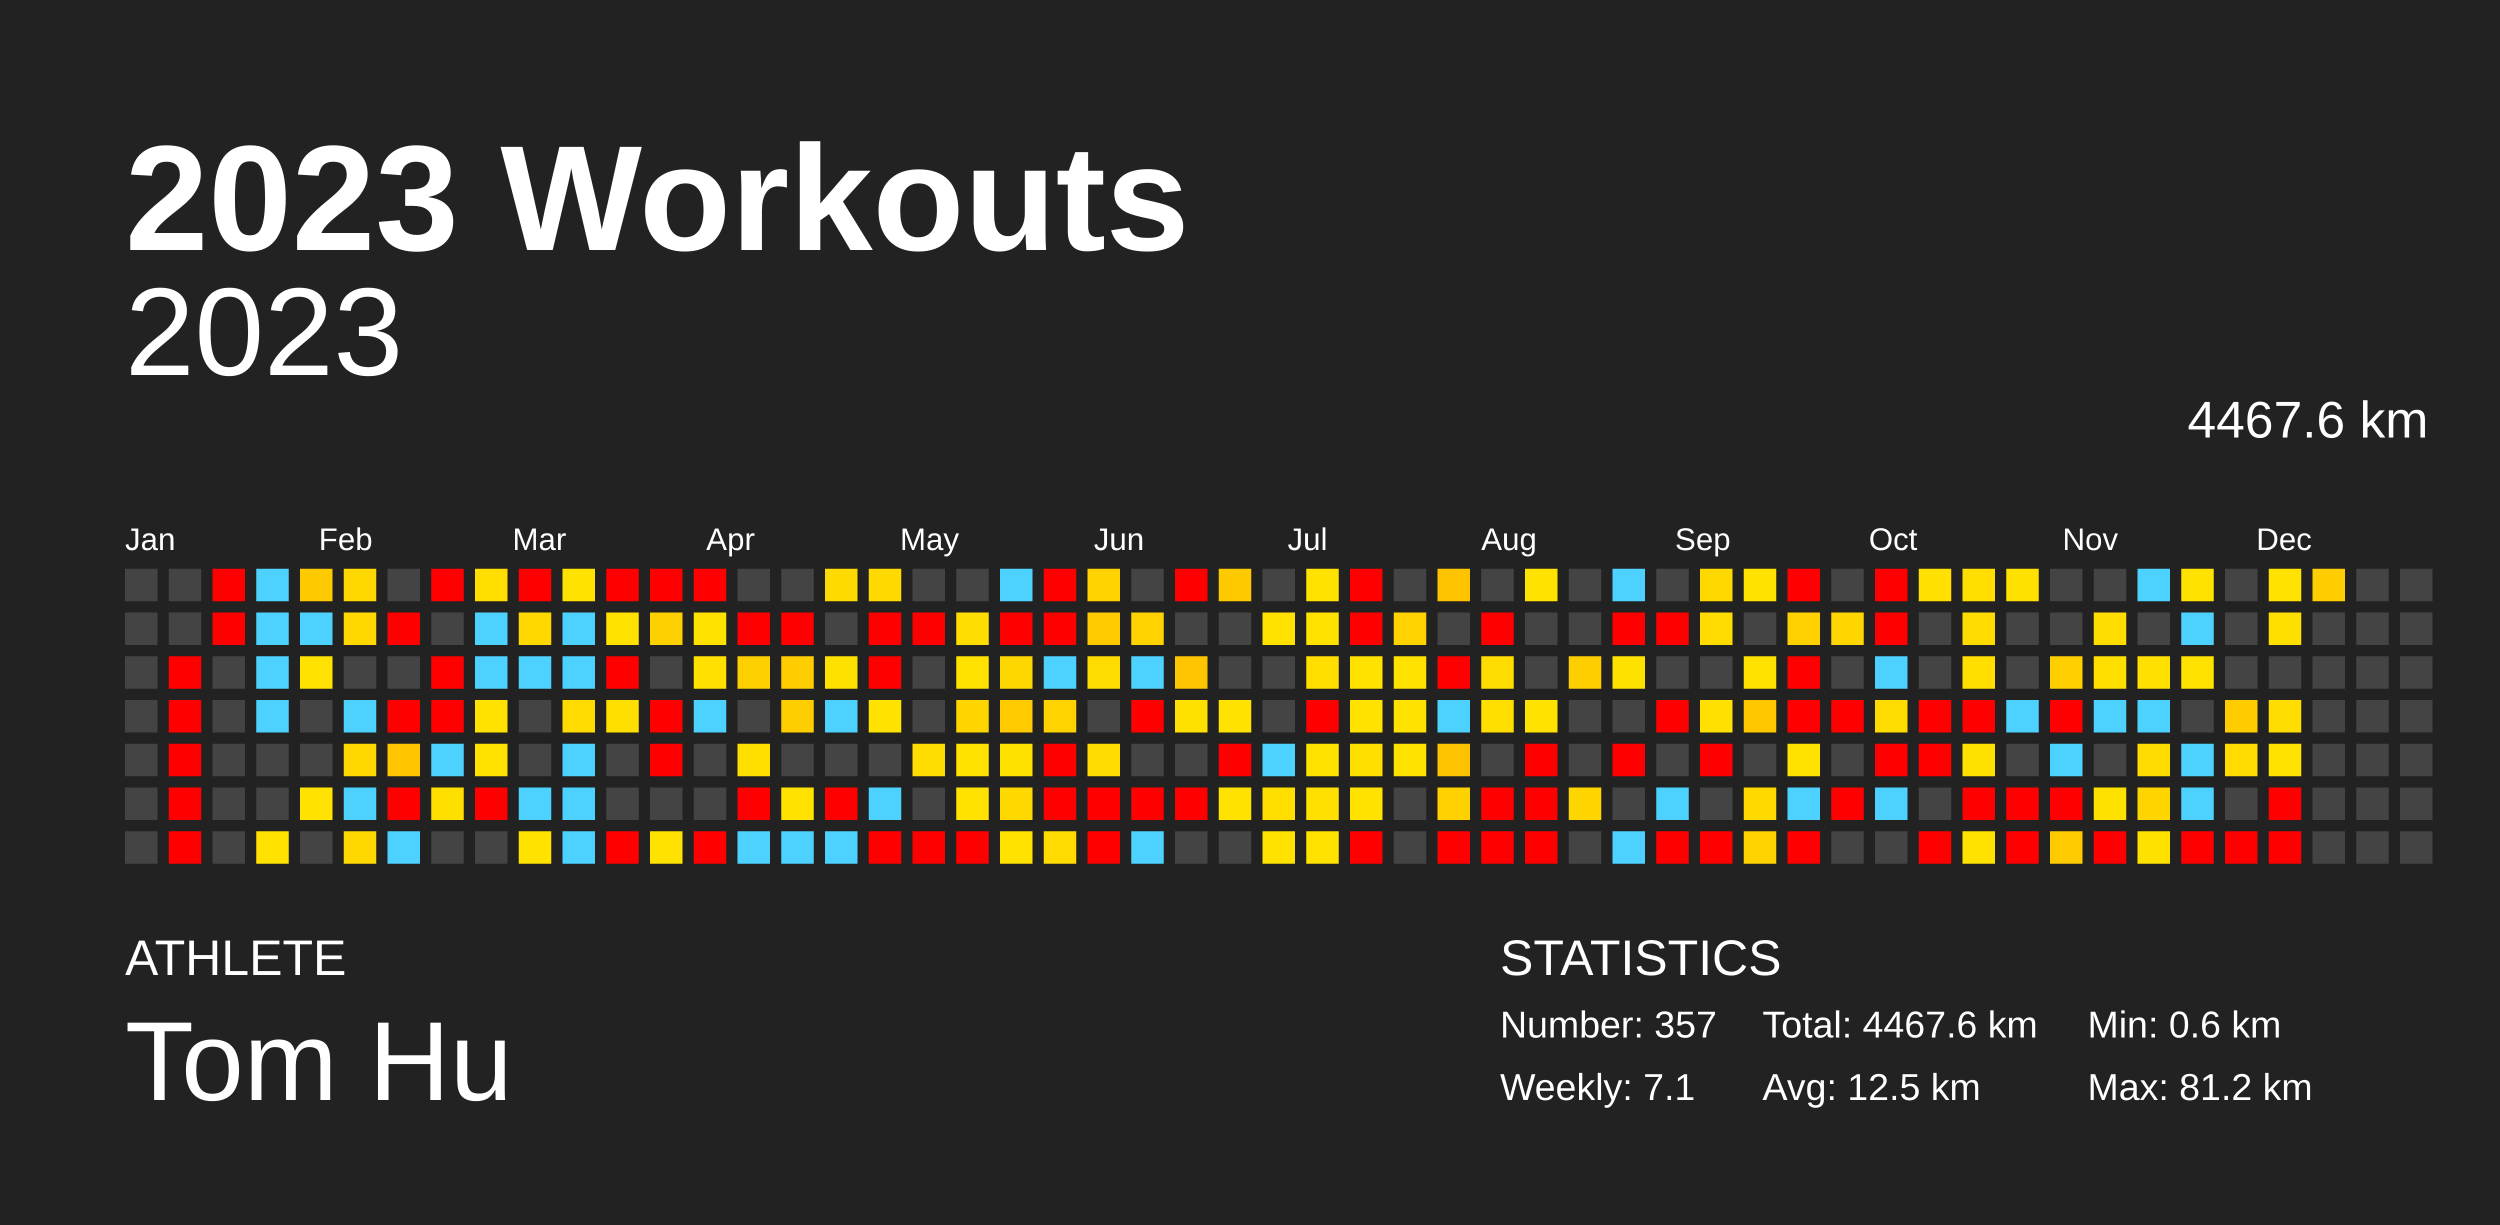
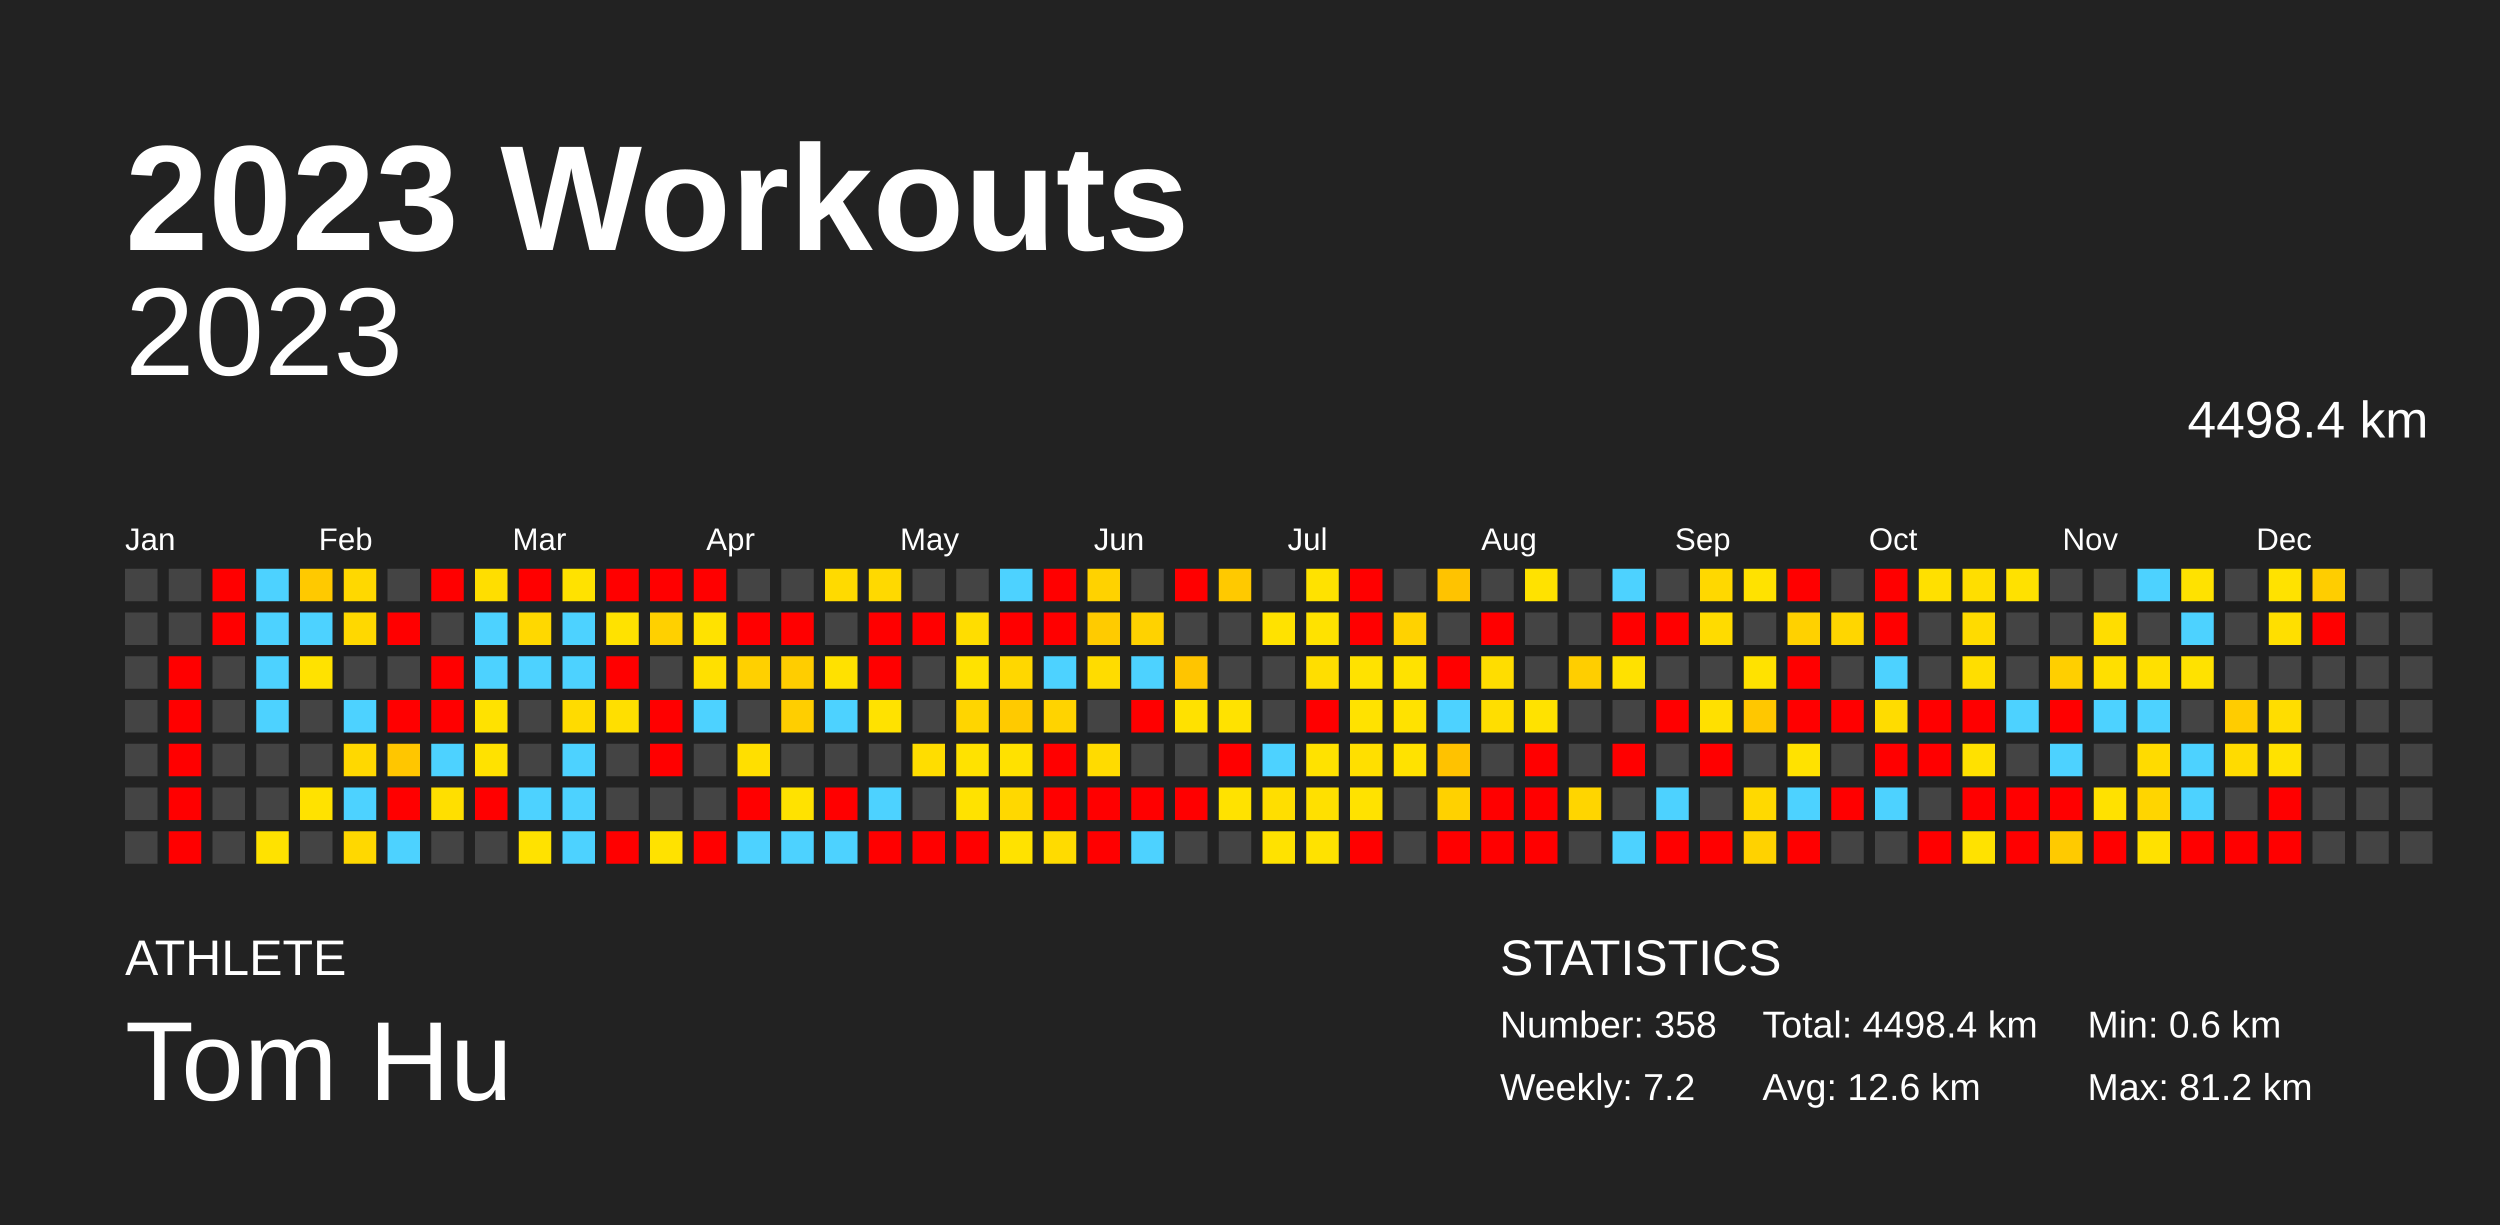
<svg xmlns="http://www.w3.org/2000/svg" baseProfile="full" height="98mm" version="1.1" viewBox="0,0,200,98" width="200mm">
  <defs />
  <rect fill="#222222" height="98" width="200" x="0" y="0" />
  <text fill="#FFFFFF" style="font-size:12px; font-family:Arial; font-weight:bold;" x="10" y="20">2023 Workouts</text>
  <text fill="#FFFFFF" style="font-size:4px; font-family:Arial" x="10" y="78">ATHLETE</text>
  <text fill="#FFFFFF" style="font-size:9px; font-family:Arial" x="10" y="88">Tom Hu</text>
  <text fill="#FFFFFF" style="font-size:4px; font-family:Arial" x="120" y="78">STATISTICS</text>
-   <text fill="#FFFFFF" style="font-size:3px; font-family:Arial" x="120" y="83">Number: 357</text>
-   <text fill="#FFFFFF" style="font-size:3px; font-family:Arial" x="120" y="88">Weekly: 7.1</text>
-   <text fill="#FFFFFF" style="font-size:3px; font-family:Arial" x="141" y="83">Total: 4467.6 km</text>
-   <text fill="#FFFFFF" style="font-size:3px; font-family:Arial" x="141" y="88">Avg: 12.5 km</text>
+   <text fill="#FFFFFF" style="font-size:3px; font-family:Arial" x="120" y="83">Number: 358</text>
+   <text fill="#FFFFFF" style="font-size:3px; font-family:Arial" x="120" y="88">Weekly: 7.2</text>
+   <text fill="#FFFFFF" style="font-size:3px; font-family:Arial" x="141" y="83">Total: 4498.4 km</text>
+   <text fill="#FFFFFF" style="font-size:3px; font-family:Arial" x="141" y="88">Avg: 12.6 km</text>
  <text fill="#FFFFFF" style="font-size:3px; font-family:Arial" x="167" y="83">Min: 0.6 km</text>
  <text fill="#FFFFFF" style="font-size:3px; font-family:Arial" x="167" y="88">Max: 81.2 km</text>
  <text alignment-baseline="hanging" fill="#FFFFFF" style="font-size:10.0px; font-family:Arial;" x="10" y="30">2023</text>
-   <text alignment-baseline="hanging" fill="#FFFFFF" style="font-size:4.125px; font-family:Arial;" x="175" y="35">4467.6 km</text>
+   <text alignment-baseline="hanging" fill="#FFFFFF" style="font-size:4.125px; font-family:Arial;" x="175" y="35">4498.4 km</text>
  <text fill="#FFFFFF" style="font-size:2.5px; font-family:Arial" x="10.0" y="44">Jan</text>
  <text fill="#FFFFFF" style="font-size:2.5px; font-family:Arial" x="25.5" y="44">Feb</text>
  <text fill="#FFFFFF" style="font-size:2.5px; font-family:Arial" x="41.0" y="44">Mar</text>
  <text fill="#FFFFFF" style="font-size:2.5px; font-family:Arial" x="56.5" y="44">Apr</text>
  <text fill="#FFFFFF" style="font-size:2.5px; font-family:Arial" x="72.0" y="44">May</text>
  <text fill="#FFFFFF" style="font-size:2.5px; font-family:Arial" x="87.5" y="44">Jun</text>
  <text fill="#FFFFFF" style="font-size:2.5px; font-family:Arial" x="103.0" y="44">Jul</text>
  <text fill="#FFFFFF" style="font-size:2.5px; font-family:Arial" x="118.5" y="44">Aug</text>
  <text fill="#FFFFFF" style="font-size:2.5px; font-family:Arial" x="134.0" y="44">Sep</text>
  <text fill="#FFFFFF" style="font-size:2.5px; font-family:Arial" x="149.5" y="44">Oct</text>
  <text fill="#FFFFFF" style="font-size:2.5px; font-family:Arial" x="165.0" y="44">Nov</text>
  <text fill="#FFFFFF" style="font-size:2.5px; font-family:Arial" x="180.5" y="44">Dec</text>
  <rect fill="#444444" height="2.6" width="2.6" x="10.0" y="45.5" />
  <rect fill="#444444" height="2.6" width="2.6" x="10.0" y="49.0" />
  <rect fill="#444444" height="2.6" width="2.6" x="10.0" y="52.5" />
  <rect fill="#444444" height="2.6" width="2.6" x="10.0" y="56.0" />
  <rect fill="#444444" height="2.6" width="2.6" x="10.0" y="59.5" />
  <rect fill="#444444" height="2.6" width="2.6" x="10.0" y="63.0" />
  <rect fill="#444444" height="2.6" width="2.6" x="10.0" y="66.5" />
  <rect fill="#444444" height="2.6" width="2.6" x="13.5" y="45.5" />
  <rect fill="#444444" height="2.6" width="2.6" x="13.5" y="49.0" />
  <rect fill="red" height="2.6" width="2.6" x="13.5" y="52.5" />
  <rect fill="red" height="2.6" width="2.6" x="13.5" y="56.0" />
  <rect fill="red" height="2.6" width="2.6" x="13.5" y="59.5" />
  <rect fill="red" height="2.6" width="2.6" x="13.5" y="63.0" />
  <rect fill="red" height="2.6" width="2.6" x="13.5" y="66.5" />
  <rect fill="red" height="2.6" width="2.6" x="17.0" y="45.5" />
  <rect fill="red" height="2.6" width="2.6" x="17.0" y="49.0" />
  <rect fill="#444444" height="2.6" width="2.6" x="17.0" y="52.5" />
  <rect fill="#444444" height="2.6" width="2.6" x="17.0" y="56.0" />
  <rect fill="#444444" height="2.6" width="2.6" x="17.0" y="59.5" />
  <rect fill="#444444" height="2.6" width="2.6" x="17.0" y="63.0" />
  <rect fill="#444444" height="2.6" width="2.6" x="17.0" y="66.5" />
  <rect fill="#4dd2ff" height="2.6" width="2.6" x="20.5" y="45.5" />
  <rect fill="#4dd2ff" height="2.6" width="2.6" x="20.5" y="49.0" />
  <rect fill="#4dd2ff" height="2.6" width="2.6" x="20.5" y="52.5" />
  <rect fill="#4dd2ff" height="2.6" width="2.6" x="20.5" y="56.0" />
  <rect fill="#444444" height="2.6" width="2.6" x="20.5" y="59.5" />
  <rect fill="#444444" height="2.6" width="2.6" x="20.5" y="63.0" />
  <rect fill="#ffe200" height="2.6" width="2.6" x="20.5" y="66.5" />
  <rect fill="#ffc900" height="2.6" width="2.6" x="24.0" y="45.5" />
  <rect fill="#4dd2ff" height="2.6" width="2.6" x="24.0" y="49.0" />
  <rect fill="#ffe200" height="2.6" width="2.6" x="24.0" y="52.5" />
  <rect fill="#444444" height="2.6" width="2.6" x="24.0" y="56.0" />
  <rect fill="#444444" height="2.6" width="2.6" x="24.0" y="59.5" />
  <rect fill="#ffe200" height="2.6" width="2.6" x="24.0" y="63.0" />
  <rect fill="#444444" height="2.6" width="2.6" x="24.0" y="66.5" />
  <rect fill="#ffd800" height="2.6" width="2.6" x="27.5" y="45.5" />
  <rect fill="#ffd800" height="2.6" width="2.6" x="27.5" y="49.0" />
  <rect fill="#444444" height="2.6" width="2.6" x="27.5" y="52.5" />
  <rect fill="#4dd2ff" height="2.6" width="2.6" x="27.5" y="56.0" />
  <rect fill="#ffd800" height="2.6" width="2.6" x="27.5" y="59.5" />
  <rect fill="#4dd2ff" height="2.6" width="2.6" x="27.5" y="63.0" />
  <rect fill="#ffd800" height="2.6" width="2.6" x="27.5" y="66.5" />
  <rect fill="#444444" height="2.6" width="2.6" x="31.0" y="45.5" />
  <rect fill="red" height="2.6" width="2.6" x="31.0" y="49.0" />
  <rect fill="#444444" height="2.6" width="2.6" x="31.0" y="52.5" />
  <rect fill="red" height="2.6" width="2.6" x="31.0" y="56.0" />
  <rect fill="#ffc600" height="2.6" width="2.6" x="31.0" y="59.5" />
  <rect fill="red" height="2.6" width="2.6" x="31.0" y="63.0" />
  <rect fill="#4dd2ff" height="2.6" width="2.6" x="31.0" y="66.5" />
  <rect fill="red" height="2.6" width="2.6" x="34.5" y="45.5" />
  <rect fill="#444444" height="2.6" width="2.6" x="34.5" y="49.0" />
  <rect fill="red" height="2.6" width="2.6" x="34.5" y="52.5" />
  <rect fill="red" height="2.6" width="2.6" x="34.5" y="56.0" />
  <rect fill="#4dd2ff" height="2.6" width="2.6" x="34.5" y="59.5" />
  <rect fill="#ffdf00" height="2.6" width="2.6" x="34.5" y="63.0" />
  <rect fill="#444444" height="2.6" width="2.6" x="34.5" y="66.5" />
  <rect fill="#ffde00" height="2.6" width="2.6" x="38.0" y="45.5" />
  <rect fill="#4dd2ff" height="2.6" width="2.6" x="38.0" y="49.0" />
  <rect fill="#4dd2ff" height="2.6" width="2.6" x="38.0" y="52.5" />
  <rect fill="#ffe200" height="2.6" width="2.6" x="38.0" y="56.0" />
  <rect fill="#ffe200" height="2.6" width="2.6" x="38.0" y="59.5" />
  <rect fill="red" height="2.6" width="2.6" x="38.0" y="63.0" />
  <rect fill="#444444" height="2.6" width="2.6" x="38.0" y="66.5" />
  <rect fill="red" height="2.6" width="2.6" x="41.5" y="45.5" />
  <rect fill="#ffd800" height="2.6" width="2.6" x="41.5" y="49.0" />
  <rect fill="#4dd2ff" height="2.6" width="2.6" x="41.5" y="52.5" />
  <rect fill="#444444" height="2.6" width="2.6" x="41.5" y="56.0" />
  <rect fill="#444444" height="2.6" width="2.6" x="41.5" y="59.5" />
  <rect fill="#4dd2ff" height="2.6" width="2.6" x="41.5" y="63.0" />
  <rect fill="#ffe200" height="2.6" width="2.6" x="41.5" y="66.5" />
  <rect fill="#ffe200" height="2.6" width="2.6" x="45.0" y="45.5" />
  <rect fill="#4dd2ff" height="2.6" width="2.6" x="45.0" y="49.0" />
  <rect fill="#4dd2ff" height="2.6" width="2.6" x="45.0" y="52.5" />
  <rect fill="#ffdb00" height="2.6" width="2.6" x="45.0" y="56.0" />
  <rect fill="#4dd2ff" height="2.6" width="2.6" x="45.0" y="59.5" />
  <rect fill="#4dd2ff" height="2.6" width="2.6" x="45.0" y="63.0" />
  <rect fill="#4dd2ff" height="2.6" width="2.6" x="45.0" y="66.5" />
  <rect fill="red" height="2.6" width="2.6" x="48.5" y="45.5" />
  <rect fill="#ffe200" height="2.6" width="2.6" x="48.5" y="49.0" />
  <rect fill="red" height="2.6" width="2.6" x="48.5" y="52.5" />
  <rect fill="#ffdf00" height="2.6" width="2.6" x="48.5" y="56.0" />
  <rect fill="#444444" height="2.6" width="2.6" x="48.5" y="59.5" />
  <rect fill="#444444" height="2.6" width="2.6" x="48.5" y="63.0" />
  <rect fill="red" height="2.6" width="2.6" x="48.5" y="66.5" />
  <rect fill="red" height="2.6" width="2.6" x="52.0" y="45.5" />
  <rect fill="#ffd000" height="2.6" width="2.6" x="52.0" y="49.0" />
  <rect fill="#444444" height="2.6" width="2.6" x="52.0" y="52.5" />
  <rect fill="red" height="2.6" width="2.6" x="52.0" y="56.0" />
  <rect fill="red" height="2.6" width="2.6" x="52.0" y="59.5" />
  <rect fill="#444444" height="2.6" width="2.6" x="52.0" y="63.0" />
  <rect fill="#ffe200" height="2.6" width="2.6" x="52.0" y="66.5" />
  <rect fill="red" height="2.6" width="2.6" x="55.5" y="45.5" />
  <rect fill="#ffe200" height="2.6" width="2.6" x="55.5" y="49.0" />
  <rect fill="#ffe000" height="2.6" width="2.6" x="55.5" y="52.5" />
  <rect fill="#4dd2ff" height="2.6" width="2.6" x="55.5" y="56.0" />
  <rect fill="#444444" height="2.6" width="2.6" x="55.5" y="59.5" />
  <rect fill="#444444" height="2.6" width="2.6" x="55.5" y="63.0" />
  <rect fill="red" height="2.6" width="2.6" x="55.5" y="66.5" />
  <rect fill="#444444" height="2.6" width="2.6" x="59.0" y="45.5" />
  <rect fill="red" height="2.6" width="2.6" x="59.0" y="49.0" />
  <rect fill="#ffd000" height="2.6" width="2.6" x="59.0" y="52.5" />
  <rect fill="#444444" height="2.6" width="2.6" x="59.0" y="56.0" />
  <rect fill="#ffdf00" height="2.6" width="2.6" x="59.0" y="59.5" />
  <rect fill="red" height="2.6" width="2.6" x="59.0" y="63.0" />
  <rect fill="#4dd2ff" height="2.6" width="2.6" x="59.0" y="66.5" />
  <rect fill="#444444" height="2.6" width="2.6" x="62.5" y="45.5" />
  <rect fill="red" height="2.6" width="2.6" x="62.5" y="49.0" />
  <rect fill="#ffcd00" height="2.6" width="2.6" x="62.5" y="52.5" />
  <rect fill="#ffce00" height="2.6" width="2.6" x="62.5" y="56.0" />
  <rect fill="#444444" height="2.6" width="2.6" x="62.5" y="59.5" />
  <rect fill="#ffe200" height="2.6" width="2.6" x="62.5" y="63.0" />
  <rect fill="#4dd2ff" height="2.6" width="2.6" x="62.5" y="66.5" />
  <rect fill="#ffda00" height="2.6" width="2.6" x="66.0" y="45.5" />
  <rect fill="#444444" height="2.6" width="2.6" x="66.0" y="49.0" />
  <rect fill="#ffe100" height="2.6" width="2.6" x="66.0" y="52.5" />
  <rect fill="#4dd2ff" height="2.6" width="2.6" x="66.0" y="56.0" />
  <rect fill="#444444" height="2.6" width="2.6" x="66.0" y="59.5" />
  <rect fill="red" height="2.6" width="2.6" x="66.0" y="63.0" />
  <rect fill="#4dd2ff" height="2.6" width="2.6" x="66.0" y="66.5" />
  <rect fill="#ffd900" height="2.6" width="2.6" x="69.5" y="45.5" />
  <rect fill="red" height="2.6" width="2.6" x="69.5" y="49.0" />
  <rect fill="red" height="2.6" width="2.6" x="69.5" y="52.5" />
  <rect fill="#ffe200" height="2.6" width="2.6" x="69.5" y="56.0" />
  <rect fill="#444444" height="2.6" width="2.6" x="69.5" y="59.5" />
  <rect fill="#4dd2ff" height="2.6" width="2.6" x="69.5" y="63.0" />
  <rect fill="red" height="2.6" width="2.6" x="69.5" y="66.5" />
  <rect fill="#444444" height="2.6" width="2.6" x="73.0" y="45.5" />
  <rect fill="red" height="2.6" width="2.6" x="73.0" y="49.0" />
  <rect fill="#444444" height="2.6" width="2.6" x="73.0" y="52.5" />
  <rect fill="#444444" height="2.6" width="2.6" x="73.0" y="56.0" />
  <rect fill="#ffdd00" height="2.6" width="2.6" x="73.0" y="59.5" />
  <rect fill="#444444" height="2.6" width="2.6" x="73.0" y="63.0" />
  <rect fill="red" height="2.6" width="2.6" x="73.0" y="66.5" />
  <rect fill="#444444" height="2.6" width="2.6" x="76.5" y="45.5" />
  <rect fill="#ffdd00" height="2.6" width="2.6" x="76.5" y="49.0" />
  <rect fill="#ffe200" height="2.6" width="2.6" x="76.5" y="52.5" />
  <rect fill="#ffd500" height="2.6" width="2.6" x="76.5" y="56.0" />
  <rect fill="#ffe200" height="2.6" width="2.6" x="76.5" y="59.5" />
  <rect fill="#ffe200" height="2.6" width="2.6" x="76.5" y="63.0" />
  <rect fill="red" height="2.6" width="2.6" x="76.5" y="66.5" />
  <rect fill="#4dd2ff" height="2.6" width="2.6" x="80.0" y="45.5" />
  <rect fill="red" height="2.6" width="2.6" x="80.0" y="49.0" />
  <rect fill="#ffd700" height="2.6" width="2.6" x="80.0" y="52.5" />
  <rect fill="#ffca00" height="2.6" width="2.6" x="80.0" y="56.0" />
  <rect fill="#ffe100" height="2.6" width="2.6" x="80.0" y="59.5" />
  <rect fill="#ffd800" height="2.6" width="2.6" x="80.0" y="63.0" />
  <rect fill="#ffe200" height="2.6" width="2.6" x="80.0" y="66.5" />
  <rect fill="red" height="2.6" width="2.6" x="83.5" y="45.5" />
  <rect fill="red" height="2.6" width="2.6" x="83.5" y="49.0" />
  <rect fill="#4dd2ff" height="2.6" width="2.6" x="83.5" y="52.5" />
  <rect fill="#ffd300" height="2.6" width="2.6" x="83.5" y="56.0" />
  <rect fill="red" height="2.6" width="2.6" x="83.5" y="59.5" />
  <rect fill="red" height="2.6" width="2.6" x="83.5" y="63.0" />
  <rect fill="#ffdb00" height="2.6" width="2.6" x="83.5" y="66.5" />
  <rect fill="#ffd200" height="2.6" width="2.6" x="87.0" y="45.5" />
  <rect fill="#ffcb00" height="2.6" width="2.6" x="87.0" y="49.0" />
  <rect fill="#ffdc00" height="2.6" width="2.6" x="87.0" y="52.5" />
  <rect fill="#444444" height="2.6" width="2.6" x="87.0" y="56.0" />
  <rect fill="#ffdb00" height="2.6" width="2.6" x="87.0" y="59.5" />
  <rect fill="red" height="2.6" width="2.6" x="87.0" y="63.0" />
  <rect fill="red" height="2.6" width="2.6" x="87.0" y="66.5" />
  <rect fill="#444444" height="2.6" width="2.6" x="90.5" y="45.5" />
  <rect fill="#ffd200" height="2.6" width="2.6" x="90.5" y="49.0" />
  <rect fill="#4dd2ff" height="2.6" width="2.6" x="90.5" y="52.5" />
  <rect fill="red" height="2.6" width="2.6" x="90.5" y="56.0" />
  <rect fill="#444444" height="2.6" width="2.6" x="90.5" y="59.5" />
  <rect fill="red" height="2.6" width="2.6" x="90.5" y="63.0" />
  <rect fill="#4dd2ff" height="2.6" width="2.6" x="90.5" y="66.5" />
  <rect fill="red" height="2.6" width="2.6" x="94.0" y="45.5" />
  <rect fill="#444444" height="2.6" width="2.6" x="94.0" y="49.0" />
  <rect fill="#ffc500" height="2.6" width="2.6" x="94.0" y="52.5" />
  <rect fill="#ffe100" height="2.6" width="2.6" x="94.0" y="56.0" />
  <rect fill="#444444" height="2.6" width="2.6" x="94.0" y="59.5" />
  <rect fill="red" height="2.6" width="2.6" x="94.0" y="63.0" />
  <rect fill="#444444" height="2.6" width="2.6" x="94.0" y="66.5" />
  <rect fill="#ffc900" height="2.6" width="2.6" x="97.5" y="45.5" />
  <rect fill="#444444" height="2.6" width="2.6" x="97.5" y="49.0" />
  <rect fill="#444444" height="2.6" width="2.6" x="97.5" y="52.5" />
  <rect fill="#ffe200" height="2.6" width="2.6" x="97.5" y="56.0" />
  <rect fill="red" height="2.6" width="2.6" x="97.5" y="59.5" />
  <rect fill="#ffe200" height="2.6" width="2.6" x="97.5" y="63.0" />
  <rect fill="#444444" height="2.6" width="2.6" x="97.5" y="66.5" />
  <rect fill="#444444" height="2.6" width="2.6" x="101.0" y="45.5" />
  <rect fill="#ffe200" height="2.6" width="2.6" x="101.0" y="49.0" />
  <rect fill="#444444" height="2.6" width="2.6" x="101.0" y="52.5" />
  <rect fill="#444444" height="2.6" width="2.6" x="101.0" y="56.0" />
  <rect fill="#4dd2ff" height="2.6" width="2.6" x="101.0" y="59.5" />
  <rect fill="#ffde00" height="2.6" width="2.6" x="101.0" y="63.0" />
  <rect fill="#ffe200" height="2.6" width="2.6" x="101.0" y="66.5" />
  <rect fill="#ffe200" height="2.6" width="2.6" x="104.5" y="45.5" />
  <rect fill="#ffe200" height="2.6" width="2.6" x="104.5" y="49.0" />
  <rect fill="#ffde00" height="2.6" width="2.6" x="104.5" y="52.5" />
  <rect fill="red" height="2.6" width="2.6" x="104.5" y="56.0" />
  <rect fill="#ffe200" height="2.6" width="2.6" x="104.5" y="59.5" />
  <rect fill="#ffe000" height="2.6" width="2.6" x="104.5" y="63.0" />
  <rect fill="#ffe200" height="2.6" width="2.6" x="104.5" y="66.5" />
  <rect fill="red" height="2.6" width="2.6" x="108.0" y="45.5" />
  <rect fill="red" height="2.6" width="2.6" x="108.0" y="49.0" />
  <rect fill="#ffe200" height="2.6" width="2.6" x="108.0" y="52.5" />
  <rect fill="#ffe200" height="2.6" width="2.6" x="108.0" y="56.0" />
  <rect fill="#ffdf00" height="2.6" width="2.6" x="108.0" y="59.5" />
  <rect fill="#ffe200" height="2.6" width="2.6" x="108.0" y="63.0" />
  <rect fill="red" height="2.6" width="2.6" x="108.0" y="66.5" />
  <rect fill="#444444" height="2.6" width="2.6" x="111.5" y="45.5" />
  <rect fill="#ffd200" height="2.6" width="2.6" x="111.5" y="49.0" />
  <rect fill="#ffe200" height="2.6" width="2.6" x="111.5" y="52.5" />
  <rect fill="#ffe200" height="2.6" width="2.6" x="111.5" y="56.0" />
  <rect fill="#ffe200" height="2.6" width="2.6" x="111.5" y="59.5" />
  <rect fill="#444444" height="2.6" width="2.6" x="111.5" y="63.0" />
  <rect fill="#444444" height="2.6" width="2.6" x="111.5" y="66.5" />
  <rect fill="#ffc300" height="2.6" width="2.6" x="115.0" y="45.5" />
  <rect fill="#444444" height="2.6" width="2.6" x="115.0" y="49.0" />
  <rect fill="red" height="2.6" width="2.6" x="115.0" y="52.5" />
  <rect fill="#4dd2ff" height="2.6" width="2.6" x="115.0" y="56.0" />
  <rect fill="#ffc200" height="2.6" width="2.6" x="115.0" y="59.5" />
  <rect fill="#ffd100" height="2.6" width="2.6" x="115.0" y="63.0" />
  <rect fill="red" height="2.6" width="2.6" x="115.0" y="66.5" />
  <rect fill="#444444" height="2.6" width="2.6" x="118.5" y="45.5" />
  <rect fill="red" height="2.6" width="2.6" x="118.5" y="49.0" />
  <rect fill="#ffdd00" height="2.6" width="2.6" x="118.5" y="52.5" />
  <rect fill="#ffde00" height="2.6" width="2.6" x="118.5" y="56.0" />
  <rect fill="#444444" height="2.6" width="2.6" x="118.5" y="59.5" />
  <rect fill="red" height="2.6" width="2.6" x="118.5" y="63.0" />
  <rect fill="red" height="2.6" width="2.6" x="118.5" y="66.5" />
  <rect fill="#ffe200" height="2.6" width="2.6" x="122.0" y="45.5" />
  <rect fill="#444444" height="2.6" width="2.6" x="122.0" y="49.0" />
  <rect fill="#444444" height="2.6" width="2.6" x="122.0" y="52.5" />
  <rect fill="#ffe200" height="2.6" width="2.6" x="122.0" y="56.0" />
  <rect fill="red" height="2.6" width="2.6" x="122.0" y="59.5" />
  <rect fill="red" height="2.6" width="2.6" x="122.0" y="63.0" />
  <rect fill="red" height="2.6" width="2.6" x="122.0" y="66.5" />
  <rect fill="#444444" height="2.6" width="2.6" x="125.5" y="45.5" />
  <rect fill="#444444" height="2.6" width="2.6" x="125.5" y="49.0" />
  <rect fill="#ffce00" height="2.6" width="2.6" x="125.5" y="52.5" />
  <rect fill="#444444" height="2.6" width="2.6" x="125.5" y="56.0" />
  <rect fill="#444444" height="2.6" width="2.6" x="125.5" y="59.5" />
  <rect fill="#ffd500" height="2.6" width="2.6" x="125.5" y="63.0" />
  <rect fill="#444444" height="2.6" width="2.6" x="125.5" y="66.5" />
  <rect fill="#4dd2ff" height="2.6" width="2.6" x="129.0" y="45.5" />
  <rect fill="red" height="2.6" width="2.6" x="129.0" y="49.0" />
  <rect fill="#ffe100" height="2.6" width="2.6" x="129.0" y="52.5" />
  <rect fill="#444444" height="2.6" width="2.6" x="129.0" y="56.0" />
  <rect fill="red" height="2.6" width="2.6" x="129.0" y="59.5" />
  <rect fill="#444444" height="2.6" width="2.6" x="129.0" y="63.0" />
  <rect fill="#4dd2ff" height="2.6" width="2.6" x="129.0" y="66.5" />
  <rect fill="#444444" height="2.6" width="2.6" x="132.5" y="45.5" />
  <rect fill="red" height="2.6" width="2.6" x="132.5" y="49.0" />
  <rect fill="#444444" height="2.6" width="2.6" x="132.5" y="52.5" />
  <rect fill="red" height="2.6" width="2.6" x="132.5" y="56.0" />
  <rect fill="#444444" height="2.6" width="2.6" x="132.5" y="59.5" />
  <rect fill="#4dd2ff" height="2.6" width="2.6" x="132.5" y="63.0" />
  <rect fill="red" height="2.6" width="2.6" x="132.5" y="66.5" />
  <rect fill="#ffd800" height="2.6" width="2.6" x="136.0" y="45.5" />
  <rect fill="#ffdb00" height="2.6" width="2.6" x="136.0" y="49.0" />
  <rect fill="#444444" height="2.6" width="2.6" x="136.0" y="52.5" />
  <rect fill="#ffe000" height="2.6" width="2.6" x="136.0" y="56.0" />
  <rect fill="red" height="2.6" width="2.6" x="136.0" y="59.5" />
  <rect fill="#444444" height="2.6" width="2.6" x="136.0" y="63.0" />
  <rect fill="red" height="2.6" width="2.6" x="136.0" y="66.5" />
  <rect fill="#ffe200" height="2.6" width="2.6" x="139.5" y="45.5" />
  <rect fill="#444444" height="2.6" width="2.6" x="139.5" y="49.0" />
  <rect fill="#ffe200" height="2.6" width="2.6" x="139.5" y="52.5" />
  <rect fill="#ffc700" height="2.6" width="2.6" x="139.5" y="56.0" />
  <rect fill="#444444" height="2.6" width="2.6" x="139.5" y="59.5" />
  <rect fill="#ffd900" height="2.6" width="2.6" x="139.5" y="63.0" />
  <rect fill="#ffd200" height="2.6" width="2.6" x="139.5" y="66.5" />
  <rect fill="red" height="2.6" width="2.6" x="143.0" y="45.5" />
  <rect fill="#ffd100" height="2.6" width="2.6" x="143.0" y="49.0" />
  <rect fill="red" height="2.6" width="2.6" x="143.0" y="52.5" />
  <rect fill="red" height="2.6" width="2.6" x="143.0" y="56.0" />
  <rect fill="#ffe200" height="2.6" width="2.6" x="143.0" y="59.5" />
  <rect fill="#4dd2ff" height="2.6" width="2.6" x="143.0" y="63.0" />
  <rect fill="red" height="2.6" width="2.6" x="143.0" y="66.5" />
  <rect fill="#444444" height="2.6" width="2.6" x="146.5" y="45.5" />
  <rect fill="#ffd600" height="2.6" width="2.6" x="146.5" y="49.0" />
  <rect fill="#444444" height="2.6" width="2.6" x="146.5" y="52.5" />
  <rect fill="red" height="2.6" width="2.6" x="146.5" y="56.0" />
  <rect fill="#444444" height="2.6" width="2.6" x="146.5" y="59.5" />
  <rect fill="red" height="2.6" width="2.6" x="146.5" y="63.0" />
  <rect fill="#444444" height="2.6" width="2.6" x="146.5" y="66.5" />
  <rect fill="red" height="2.6" width="2.6" x="150.0" y="45.5" />
  <rect fill="red" height="2.6" width="2.6" x="150.0" y="49.0" />
  <rect fill="#4dd2ff" height="2.6" width="2.6" x="150.0" y="52.5" />
  <rect fill="#ffdc00" height="2.6" width="2.6" x="150.0" y="56.0" />
  <rect fill="red" height="2.6" width="2.6" x="150.0" y="59.5" />
  <rect fill="#4dd2ff" height="2.6" width="2.6" x="150.0" y="63.0" />
  <rect fill="#444444" height="2.6" width="2.6" x="150.0" y="66.5" />
  <rect fill="#ffe000" height="2.6" width="2.6" x="153.5" y="45.5" />
  <rect fill="#444444" height="2.6" width="2.6" x="153.5" y="49.0" />
  <rect fill="#444444" height="2.6" width="2.6" x="153.5" y="52.5" />
  <rect fill="red" height="2.6" width="2.6" x="153.5" y="56.0" />
  <rect fill="red" height="2.6" width="2.6" x="153.5" y="59.5" />
  <rect fill="#444444" height="2.6" width="2.6" x="153.5" y="63.0" />
  <rect fill="red" height="2.6" width="2.6" x="153.5" y="66.5" />
  <rect fill="#ffde00" height="2.6" width="2.6" x="157.0" y="45.5" />
  <rect fill="#ffdb00" height="2.6" width="2.6" x="157.0" y="49.0" />
  <rect fill="#ffde00" height="2.6" width="2.6" x="157.0" y="52.5" />
  <rect fill="red" height="2.6" width="2.6" x="157.0" y="56.0" />
  <rect fill="#ffe100" height="2.6" width="2.6" x="157.0" y="59.5" />
  <rect fill="red" height="2.6" width="2.6" x="157.0" y="63.0" />
  <rect fill="#ffe200" height="2.6" width="2.6" x="157.0" y="66.5" />
  <rect fill="#ffe100" height="2.6" width="2.6" x="160.5" y="45.5" />
  <rect fill="#444444" height="2.6" width="2.6" x="160.5" y="49.0" />
  <rect fill="#444444" height="2.6" width="2.6" x="160.5" y="52.5" />
  <rect fill="#4dd2ff" height="2.6" width="2.6" x="160.5" y="56.0" />
  <rect fill="#444444" height="2.6" width="2.6" x="160.5" y="59.5" />
  <rect fill="red" height="2.6" width="2.6" x="160.5" y="63.0" />
  <rect fill="red" height="2.6" width="2.6" x="160.5" y="66.5" />
  <rect fill="#444444" height="2.6" width="2.6" x="164.0" y="45.5" />
  <rect fill="#444444" height="2.6" width="2.6" x="164.0" y="49.0" />
  <rect fill="#ffcf00" height="2.6" width="2.6" x="164.0" y="52.5" />
  <rect fill="red" height="2.6" width="2.6" x="164.0" y="56.0" />
  <rect fill="#4dd2ff" height="2.6" width="2.6" x="164.0" y="59.5" />
  <rect fill="red" height="2.6" width="2.6" x="164.0" y="63.0" />
  <rect fill="#ffca00" height="2.6" width="2.6" x="164.0" y="66.5" />
  <rect fill="#444444" height="2.6" width="2.6" x="167.5" y="45.5" />
  <rect fill="#ffdd00" height="2.6" width="2.6" x="167.5" y="49.0" />
  <rect fill="#ffdf00" height="2.6" width="2.6" x="167.5" y="52.5" />
  <rect fill="#4dd2ff" height="2.6" width="2.6" x="167.5" y="56.0" />
  <rect fill="#444444" height="2.6" width="2.6" x="167.5" y="59.5" />
  <rect fill="#ffe100" height="2.6" width="2.6" x="167.5" y="63.0" />
  <rect fill="red" height="2.6" width="2.6" x="167.5" y="66.5" />
  <rect fill="#4dd2ff" height="2.6" width="2.6" x="171.0" y="45.5" />
  <rect fill="#444444" height="2.6" width="2.6" x="171.0" y="49.0" />
  <rect fill="#ffe000" height="2.6" width="2.6" x="171.0" y="52.5" />
  <rect fill="#4dd2ff" height="2.6" width="2.6" x="171.0" y="56.0" />
  <rect fill="#ffdb00" height="2.6" width="2.6" x="171.0" y="59.5" />
  <rect fill="#ffd500" height="2.6" width="2.6" x="171.0" y="63.0" />
  <rect fill="#ffe100" height="2.6" width="2.6" x="171.0" y="66.5" />
  <rect fill="#ffe200" height="2.6" width="2.6" x="174.5" y="45.5" />
  <rect fill="#4dd2ff" height="2.6" width="2.6" x="174.5" y="49.0" />
  <rect fill="#ffe200" height="2.6" width="2.6" x="174.5" y="52.5" />
  <rect fill="#444444" height="2.6" width="2.6" x="174.5" y="56.0" />
  <rect fill="#4dd2ff" height="2.6" width="2.6" x="174.5" y="59.5" />
  <rect fill="#4dd2ff" height="2.6" width="2.6" x="174.5" y="63.0" />
  <rect fill="red" height="2.6" width="2.6" x="174.5" y="66.5" />
  <rect fill="#444444" height="2.6" width="2.6" x="178.0" y="45.5" />
  <rect fill="#444444" height="2.6" width="2.6" x="178.0" y="49.0" />
  <rect fill="#444444" height="2.6" width="2.6" x="178.0" y="52.5" />
  <rect fill="#ffcc00" height="2.6" width="2.6" x="178.0" y="56.0" />
  <rect fill="#ffdb00" height="2.6" width="2.6" x="178.0" y="59.5" />
  <rect fill="#444444" height="2.6" width="2.6" x="178.0" y="63.0" />
  <rect fill="red" height="2.6" width="2.6" x="178.0" y="66.5" />
  <rect fill="#ffe200" height="2.6" width="2.6" x="181.5" y="45.5" />
  <rect fill="#ffdf00" height="2.6" width="2.6" x="181.5" y="49.0" />
  <rect fill="#444444" height="2.6" width="2.6" x="181.5" y="52.5" />
  <rect fill="#ffdd00" height="2.6" width="2.6" x="181.5" y="56.0" />
  <rect fill="#ffe200" height="2.6" width="2.6" x="181.5" y="59.5" />
  <rect fill="red" height="2.6" width="2.6" x="181.5" y="63.0" />
  <rect fill="red" height="2.6" width="2.6" x="181.5" y="66.5" />
  <rect fill="#ffcd00" height="2.6" width="2.6" x="185.0" y="45.5" />
-   <rect fill="#444444" height="2.6" width="2.6" x="185.0" y="49.0" />
+   <rect fill="red" height="2.6" width="2.6" x="185.0" y="49.0" />
  <rect fill="#444444" height="2.6" width="2.6" x="185.0" y="52.5" />
  <rect fill="#444444" height="2.6" width="2.6" x="185.0" y="56.0" />
  <rect fill="#444444" height="2.6" width="2.6" x="185.0" y="59.5" />
  <rect fill="#444444" height="2.6" width="2.6" x="185.0" y="63.0" />
  <rect fill="#444444" height="2.6" width="2.6" x="185.0" y="66.5" />
  <rect fill="#444444" height="2.6" width="2.6" x="188.5" y="45.5" />
  <rect fill="#444444" height="2.6" width="2.6" x="188.5" y="49.0" />
  <rect fill="#444444" height="2.6" width="2.6" x="188.5" y="52.5" />
  <rect fill="#444444" height="2.6" width="2.6" x="188.5" y="56.0" />
  <rect fill="#444444" height="2.6" width="2.6" x="188.5" y="59.5" />
  <rect fill="#444444" height="2.6" width="2.6" x="188.5" y="63.0" />
  <rect fill="#444444" height="2.6" width="2.6" x="188.5" y="66.5" />
  <rect fill="#444444" height="2.6" width="2.6" x="192.0" y="45.5" />
  <rect fill="#444444" height="2.6" width="2.6" x="192.0" y="49.0" />
  <rect fill="#444444" height="2.6" width="2.6" x="192.0" y="52.5" />
  <rect fill="#444444" height="2.6" width="2.6" x="192.0" y="56.0" />
  <rect fill="#444444" height="2.6" width="2.6" x="192.0" y="59.5" />
  <rect fill="#444444" height="2.6" width="2.6" x="192.0" y="63.0" />
  <rect fill="#444444" height="2.6" width="2.6" x="192.0" y="66.5" />
</svg>
